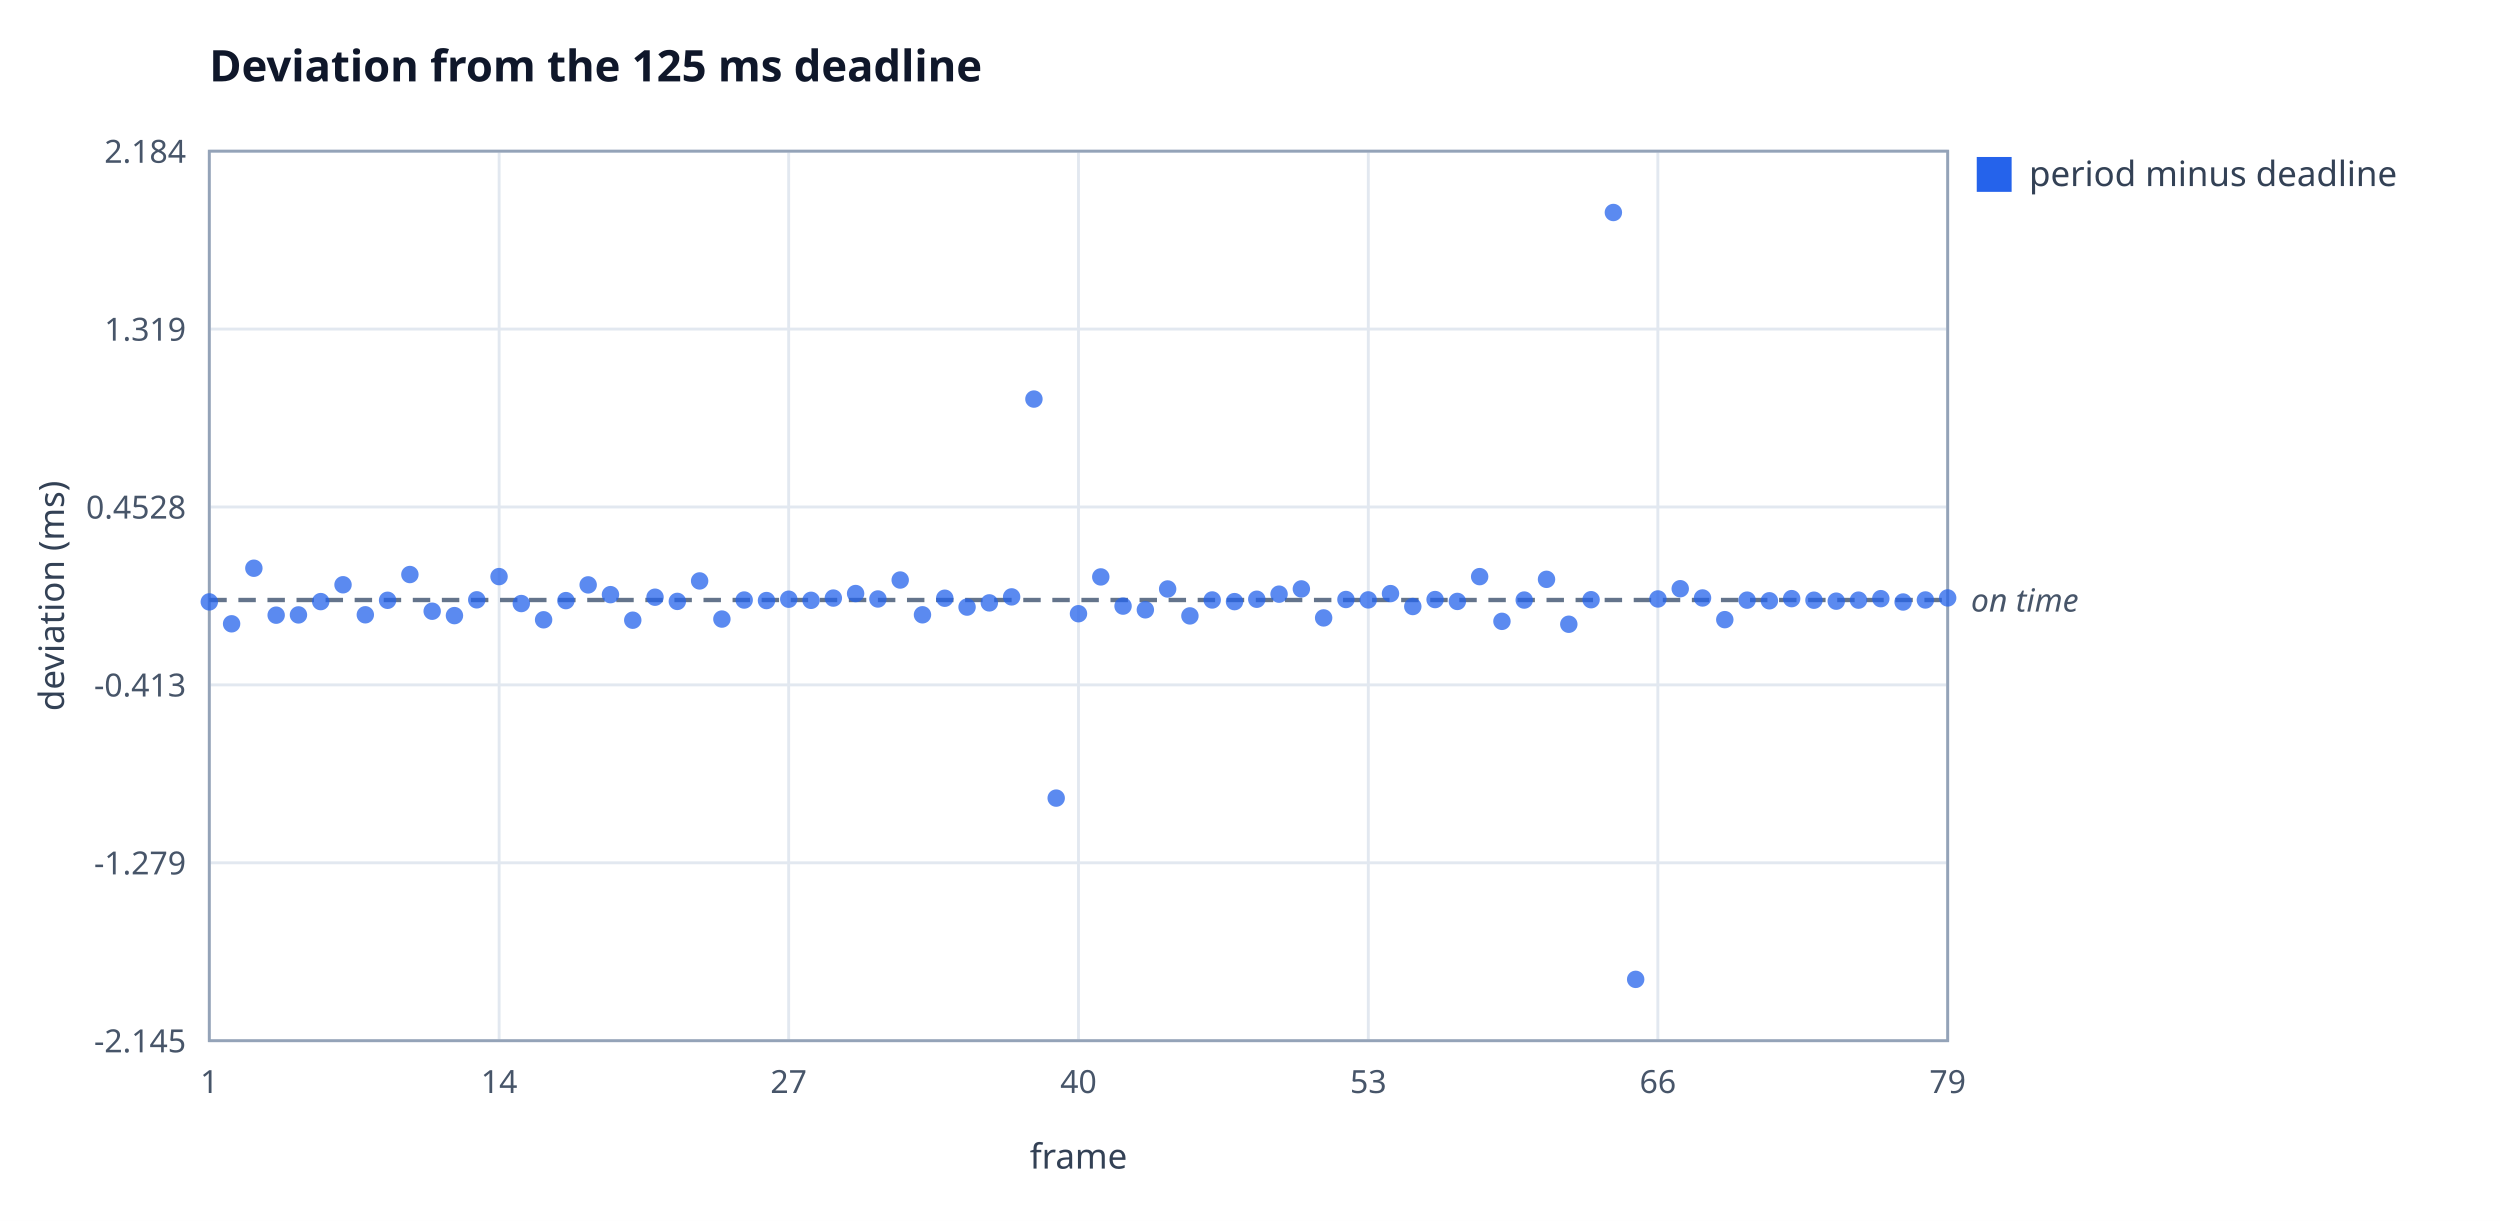
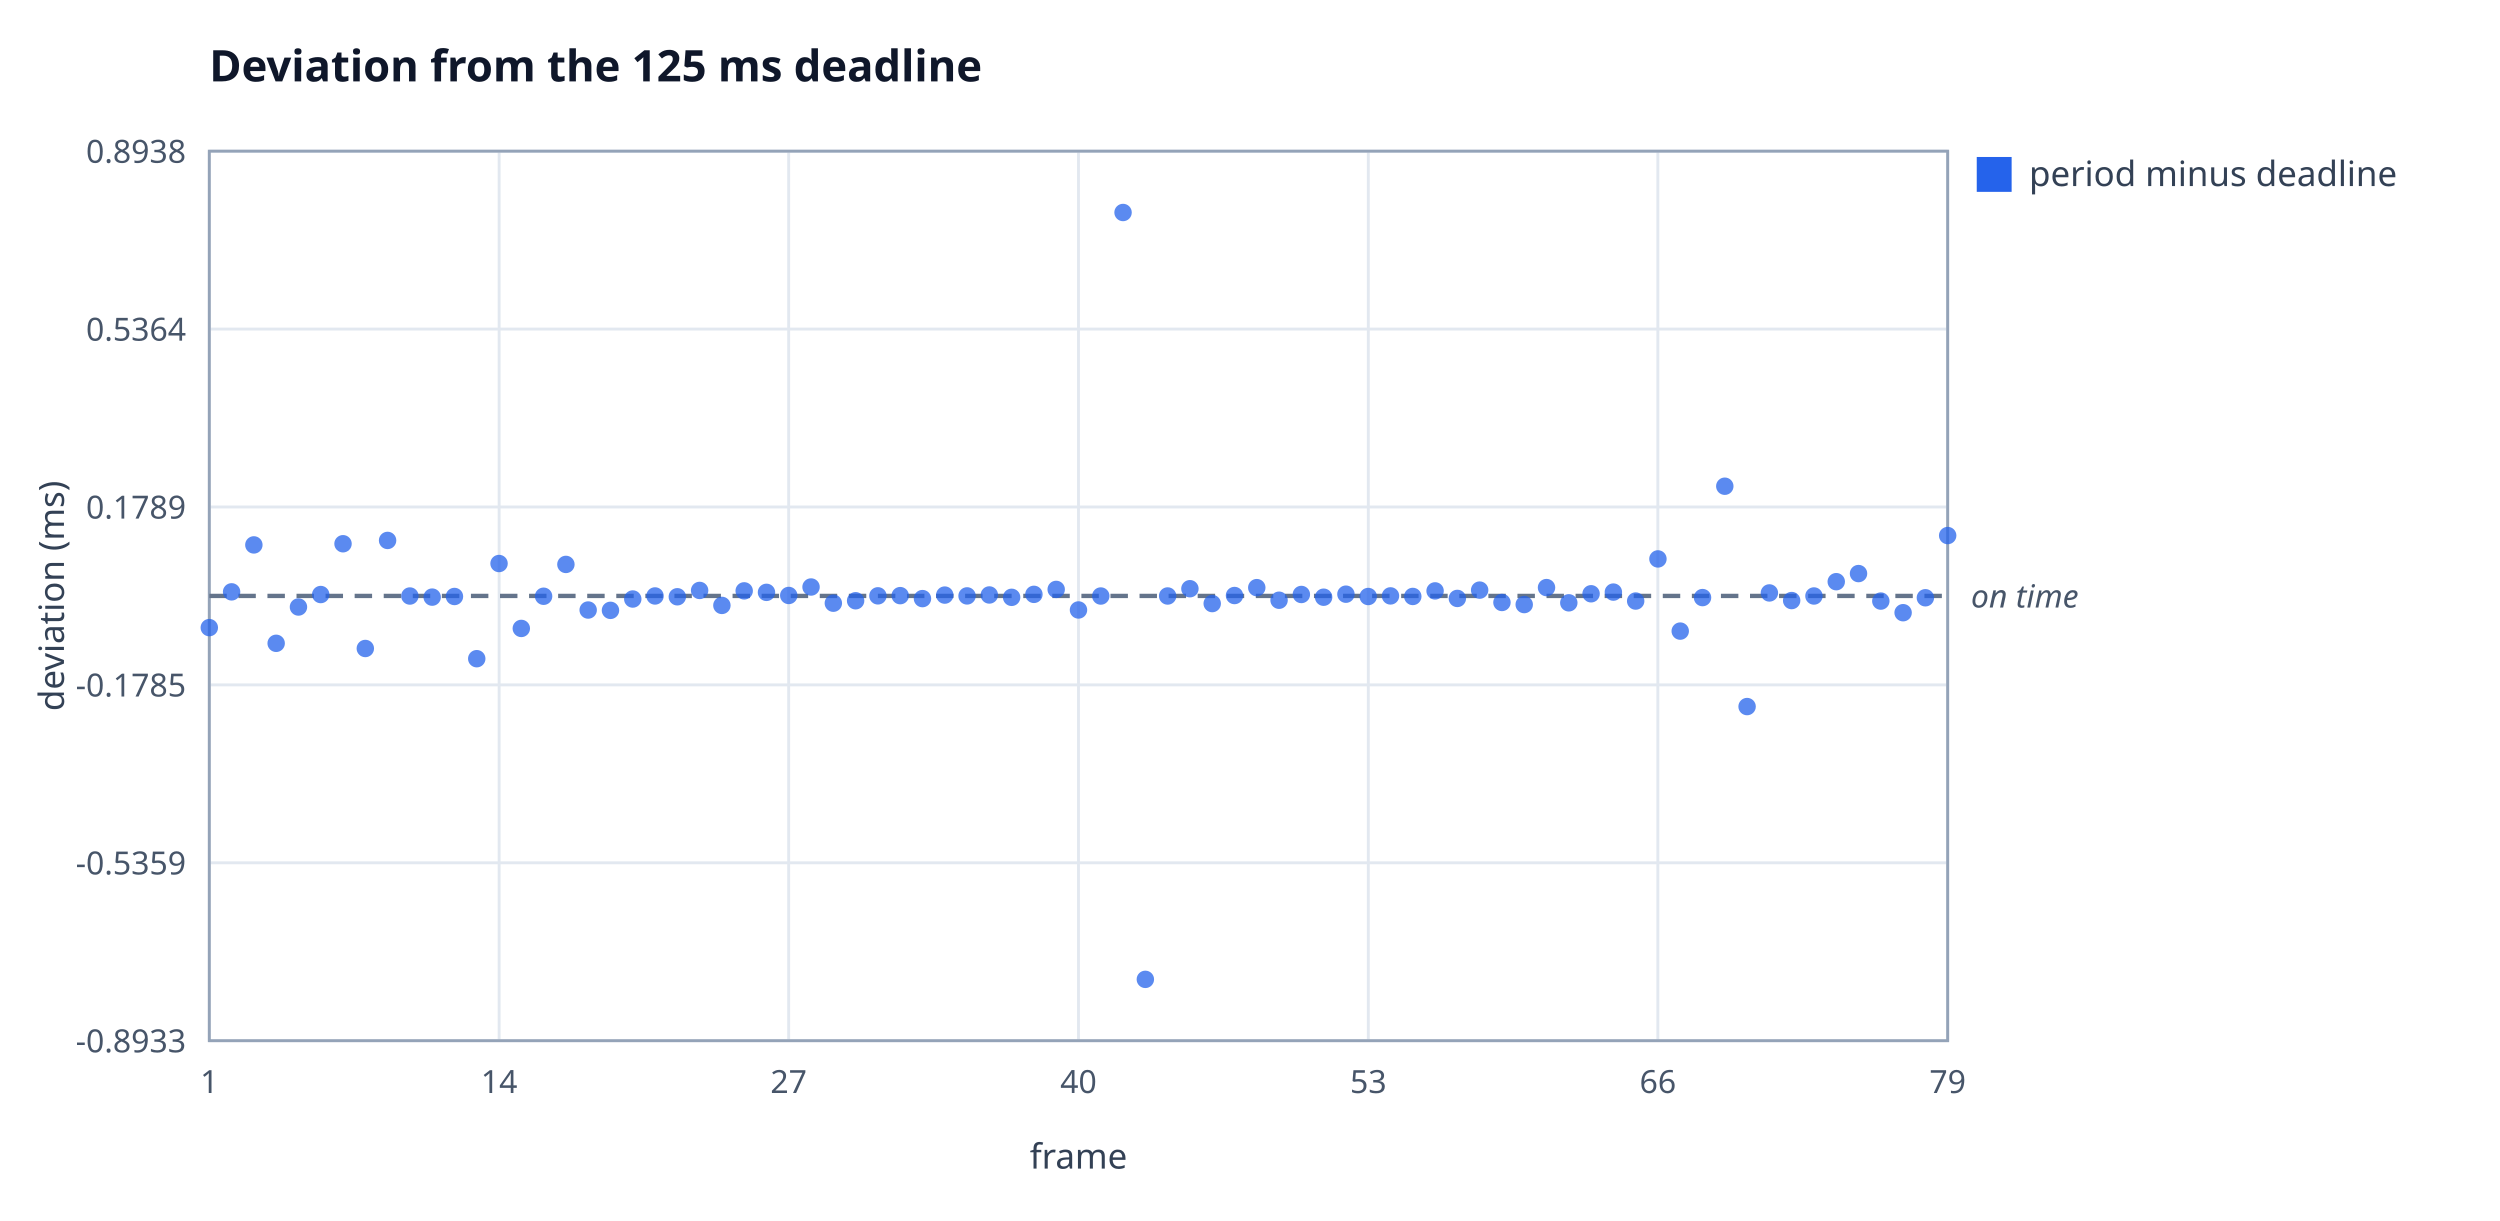
<svg xmlns="http://www.w3.org/2000/svg" viewBox="0 0 860 420" width="860" height="420" role="img" aria-label="Deviation from the 125 ms deadline">
  <style>
  .bg{fill:#ffffff}
  .frame{stroke:#94a3b8;stroke-width:1;fill:none}
  .grid{stroke:#e2e8f0;stroke-width:1}
  .tick{fill:#475569;font:11px sans-serif}
  .axis{fill:#334155;font:12px sans-serif}
  .title{fill:#0f172a;font:bold 15px sans-serif}
  .rule{stroke:#64748b;stroke-width:1.5;stroke-dasharray:6 4}
  .rulelab{fill:#475569;font:italic 11px sans-serif}
  .legend{fill:#334155;font:12px sans-serif}
  @media (prefers-color-scheme: dark){
    .bg{fill:#0b1120}
    .frame{stroke:#475569}
    .grid{stroke:#1e293b}
    .tick{fill:#94a3b8}
    .axis{fill:#cbd5e1}
    .title{fill:#f1f5f9}
    .rule{stroke:#94a3b8}
    .rulelab{fill:#94a3b8}
    .legend{fill:#cbd5e1}
  }
</style>
  <rect class="bg" x="0" y="0" width="860" height="420" />
  <text class="title" x="72.0" y="28">Deviation from the 125 ms deadline</text>
  <line class="grid" x1="72.0" y1="358.0" x2="670.0" y2="358.0" />
-   <text class="tick" x="64.0" y="362.0" text-anchor="end">-2.145</text>
+   <text class="tick" x="64.0" y="362.0" text-anchor="end">-0.8933</text>
  <line class="grid" x1="72.0" y1="296.8" x2="670.0" y2="296.8" />
-   <text class="tick" x="64.0" y="300.8" text-anchor="end">-1.279</text>
+   <text class="tick" x="64.0" y="300.8" text-anchor="end">-0.5359</text>
  <line class="grid" x1="72.0" y1="235.6" x2="670.0" y2="235.6" />
-   <text class="tick" x="64.0" y="239.6" text-anchor="end">-0.413</text>
+   <text class="tick" x="64.0" y="239.6" text-anchor="end">-0.1785</text>
  <line class="grid" x1="72.0" y1="174.4" x2="670.0" y2="174.4" />
-   <text class="tick" x="64.0" y="178.4" text-anchor="end">0.4528</text>
+   <text class="tick" x="64.0" y="178.4" text-anchor="end">0.1789</text>
  <line class="grid" x1="72.0" y1="113.2" x2="670.0" y2="113.2" />
-   <text class="tick" x="64.0" y="117.2" text-anchor="end">1.319</text>
+   <text class="tick" x="64.0" y="117.2" text-anchor="end">0.5364</text>
  <line class="grid" x1="72.0" y1="52.0" x2="670.0" y2="52.0" />
-   <text class="tick" x="64.0" y="56.0" text-anchor="end">2.184</text>
+   <text class="tick" x="64.0" y="56.0" text-anchor="end">0.8938</text>
  <line class="grid" x1="72.0" y1="52.0" x2="72.0" y2="358.0" />
  <text class="tick" x="72.0" y="376.0" text-anchor="middle">1</text>
  <line class="grid" x1="171.7" y1="52.0" x2="171.7" y2="358.0" />
  <text class="tick" x="171.7" y="376.0" text-anchor="middle">14</text>
  <line class="grid" x1="271.3" y1="52.0" x2="271.3" y2="358.0" />
  <text class="tick" x="271.3" y="376.0" text-anchor="middle">27</text>
  <line class="grid" x1="371.0" y1="52.0" x2="371.0" y2="358.0" />
  <text class="tick" x="371.0" y="376.0" text-anchor="middle">40</text>
  <line class="grid" x1="470.7" y1="52.0" x2="470.7" y2="358.0" />
  <text class="tick" x="470.7" y="376.0" text-anchor="middle">53</text>
  <line class="grid" x1="570.3" y1="52.0" x2="570.3" y2="358.0" />
  <text class="tick" x="570.3" y="376.0" text-anchor="middle">66</text>
  <line class="grid" x1="670.0" y1="52.0" x2="670.0" y2="358.0" />
  <text class="tick" x="670.0" y="376.0" text-anchor="middle">79</text>
  <rect class="frame" x="72.0" y="52.0" width="598.0" height="306.0" />
  <text class="axis" x="371.0" y="402.0" text-anchor="middle">frame</text>
  <text class="axis" x="22.0" y="205.0" text-anchor="middle" transform="rotate(-90 22.0 205.0)">deviation (ms)</text>
-   <line class="rule" x1="72.0" y1="206.4" x2="670.0" y2="206.4" />
-   <text class="rulelab" x="678.0" y="210.4">on time</text>
-   <circle cx="72.00" cy="207.05" r="3" fill="#2563eb" fill-opacity="0.75" />
-   <circle cx="79.67" cy="214.59" r="3" fill="#2563eb" fill-opacity="0.75" />
-   <circle cx="87.33" cy="195.47" r="3" fill="#2563eb" fill-opacity="0.75" />
-   <circle cx="95.00" cy="211.62" r="3" fill="#2563eb" fill-opacity="0.75" />
-   <circle cx="102.67" cy="211.53" r="3" fill="#2563eb" fill-opacity="0.75" />
-   <circle cx="110.33" cy="206.95" r="3" fill="#2563eb" fill-opacity="0.75" />
-   <circle cx="118.00" cy="201.16" r="3" fill="#2563eb" fill-opacity="0.75" />
-   <circle cx="125.67" cy="211.49" r="3" fill="#2563eb" fill-opacity="0.75" />
-   <circle cx="133.33" cy="206.50" r="3" fill="#2563eb" fill-opacity="0.75" />
-   <circle cx="141.00" cy="197.64" r="3" fill="#2563eb" fill-opacity="0.75" />
-   <circle cx="148.67" cy="210.26" r="3" fill="#2563eb" fill-opacity="0.75" />
-   <circle cx="156.33" cy="211.77" r="3" fill="#2563eb" fill-opacity="0.75" />
-   <circle cx="164.00" cy="206.34" r="3" fill="#2563eb" fill-opacity="0.75" />
-   <circle cx="171.67" cy="198.35" r="3" fill="#2563eb" fill-opacity="0.75" />
-   <circle cx="179.33" cy="207.62" r="3" fill="#2563eb" fill-opacity="0.75" />
-   <circle cx="187.00" cy="213.21" r="3" fill="#2563eb" fill-opacity="0.75" />
-   <circle cx="194.67" cy="206.61" r="3" fill="#2563eb" fill-opacity="0.75" />
-   <circle cx="202.33" cy="201.20" r="3" fill="#2563eb" fill-opacity="0.75" />
-   <circle cx="210.00" cy="204.56" r="3" fill="#2563eb" fill-opacity="0.75" />
-   <circle cx="217.67" cy="213.35" r="3" fill="#2563eb" fill-opacity="0.75" />
-   <circle cx="225.33" cy="205.44" r="3" fill="#2563eb" fill-opacity="0.75" />
-   <circle cx="233.00" cy="206.88" r="3" fill="#2563eb" fill-opacity="0.75" />
-   <circle cx="240.67" cy="199.84" r="3" fill="#2563eb" fill-opacity="0.75" />
-   <circle cx="248.33" cy="212.96" r="3" fill="#2563eb" fill-opacity="0.75" />
-   <circle cx="256.00" cy="206.41" r="3" fill="#2563eb" fill-opacity="0.75" />
-   <circle cx="263.67" cy="206.59" r="3" fill="#2563eb" fill-opacity="0.75" />
-   <circle cx="271.33" cy="206.13" r="3" fill="#2563eb" fill-opacity="0.75" />
-   <circle cx="279.00" cy="206.51" r="3" fill="#2563eb" fill-opacity="0.75" />
-   <circle cx="286.67" cy="205.74" r="3" fill="#2563eb" fill-opacity="0.75" />
-   <circle cx="294.33" cy="204.18" r="3" fill="#2563eb" fill-opacity="0.75" />
-   <circle cx="302.00" cy="206.05" r="3" fill="#2563eb" fill-opacity="0.75" />
-   <circle cx="309.67" cy="199.53" r="3" fill="#2563eb" fill-opacity="0.75" />
-   <circle cx="317.33" cy="211.49" r="3" fill="#2563eb" fill-opacity="0.75" />
-   <circle cx="325.00" cy="205.79" r="3" fill="#2563eb" fill-opacity="0.75" />
-   <circle cx="332.67" cy="208.84" r="3" fill="#2563eb" fill-opacity="0.75" />
-   <circle cx="340.33" cy="207.39" r="3" fill="#2563eb" fill-opacity="0.75" />
-   <circle cx="348.00" cy="205.33" r="3" fill="#2563eb" fill-opacity="0.75" />
-   <circle cx="355.67" cy="137.28" r="3" fill="#2563eb" fill-opacity="0.75" />
-   <circle cx="363.33" cy="274.55" r="3" fill="#2563eb" fill-opacity="0.75" />
-   <circle cx="371.00" cy="211.12" r="3" fill="#2563eb" fill-opacity="0.75" />
-   <circle cx="378.67" cy="198.46" r="3" fill="#2563eb" fill-opacity="0.75" />
-   <circle cx="386.33" cy="208.50" r="3" fill="#2563eb" fill-opacity="0.75" />
-   <circle cx="394.00" cy="209.78" r="3" fill="#2563eb" fill-opacity="0.75" />
-   <circle cx="401.67" cy="202.61" r="3" fill="#2563eb" fill-opacity="0.75" />
-   <circle cx="409.33" cy="211.87" r="3" fill="#2563eb" fill-opacity="0.75" />
-   <circle cx="417.00" cy="206.39" r="3" fill="#2563eb" fill-opacity="0.75" />
-   <circle cx="424.67" cy="206.96" r="3" fill="#2563eb" fill-opacity="0.75" />
-   <circle cx="432.33" cy="206.14" r="3" fill="#2563eb" fill-opacity="0.75" />
-   <circle cx="440.00" cy="204.39" r="3" fill="#2563eb" fill-opacity="0.75" />
-   <circle cx="447.67" cy="202.59" r="3" fill="#2563eb" fill-opacity="0.75" />
-   <circle cx="455.33" cy="212.56" r="3" fill="#2563eb" fill-opacity="0.75" />
-   <circle cx="463.00" cy="206.23" r="3" fill="#2563eb" fill-opacity="0.75" />
-   <circle cx="470.67" cy="206.36" r="3" fill="#2563eb" fill-opacity="0.75" />
-   <circle cx="478.33" cy="204.20" r="3" fill="#2563eb" fill-opacity="0.75" />
-   <circle cx="486.00" cy="208.64" r="3" fill="#2563eb" fill-opacity="0.75" />
-   <circle cx="493.67" cy="206.25" r="3" fill="#2563eb" fill-opacity="0.75" />
-   <circle cx="501.33" cy="206.89" r="3" fill="#2563eb" fill-opacity="0.75" />
-   <circle cx="509.00" cy="198.36" r="3" fill="#2563eb" fill-opacity="0.75" />
-   <circle cx="516.67" cy="213.74" r="3" fill="#2563eb" fill-opacity="0.75" />
-   <circle cx="524.33" cy="206.42" r="3" fill="#2563eb" fill-opacity="0.75" />
-   <circle cx="532.00" cy="199.29" r="3" fill="#2563eb" fill-opacity="0.75" />
-   <circle cx="539.67" cy="214.74" r="3" fill="#2563eb" fill-opacity="0.75" />
-   <circle cx="547.33" cy="206.30" r="3" fill="#2563eb" fill-opacity="0.75" />
-   <circle cx="555.00" cy="73.10" r="3" fill="#2563eb" fill-opacity="0.75" />
-   <circle cx="562.67" cy="336.90" r="3" fill="#2563eb" fill-opacity="0.75" />
-   <circle cx="570.33" cy="206.04" r="3" fill="#2563eb" fill-opacity="0.75" />
-   <circle cx="578.00" cy="202.52" r="3" fill="#2563eb" fill-opacity="0.75" />
-   <circle cx="585.67" cy="205.70" r="3" fill="#2563eb" fill-opacity="0.75" />
-   <circle cx="593.33" cy="213.16" r="3" fill="#2563eb" fill-opacity="0.75" />
-   <circle cx="601.00" cy="206.45" r="3" fill="#2563eb" fill-opacity="0.75" />
-   <circle cx="608.67" cy="206.67" r="3" fill="#2563eb" fill-opacity="0.75" />
-   <circle cx="616.33" cy="205.93" r="3" fill="#2563eb" fill-opacity="0.75" />
-   <circle cx="624.00" cy="206.47" r="3" fill="#2563eb" fill-opacity="0.75" />
-   <circle cx="631.67" cy="206.80" r="3" fill="#2563eb" fill-opacity="0.75" />
-   <circle cx="639.33" cy="206.45" r="3" fill="#2563eb" fill-opacity="0.75" />
-   <circle cx="647.00" cy="205.94" r="3" fill="#2563eb" fill-opacity="0.75" />
-   <circle cx="654.67" cy="207.09" r="3" fill="#2563eb" fill-opacity="0.75" />
-   <circle cx="662.33" cy="206.39" r="3" fill="#2563eb" fill-opacity="0.75" />
-   <circle cx="670.00" cy="205.69" r="3" fill="#2563eb" fill-opacity="0.75" />
+   <line class="rule" x1="72.0" y1="205.0" x2="670.0" y2="205.0" />
+   <text class="rulelab" x="678.0" y="209.0">on time</text>
+   <circle cx="72.00" cy="215.90" r="3" fill="#2563eb" fill-opacity="0.75" />
+   <circle cx="79.67" cy="203.60" r="3" fill="#2563eb" fill-opacity="0.75" />
+   <circle cx="87.33" cy="187.45" r="3" fill="#2563eb" fill-opacity="0.75" />
+   <circle cx="95.00" cy="221.30" r="3" fill="#2563eb" fill-opacity="0.75" />
+   <circle cx="102.67" cy="208.81" r="3" fill="#2563eb" fill-opacity="0.75" />
+   <circle cx="110.33" cy="204.52" r="3" fill="#2563eb" fill-opacity="0.75" />
+   <circle cx="118.00" cy="187.05" r="3" fill="#2563eb" fill-opacity="0.75" />
+   <circle cx="125.67" cy="223.08" r="3" fill="#2563eb" fill-opacity="0.75" />
+   <circle cx="133.33" cy="185.91" r="3" fill="#2563eb" fill-opacity="0.75" />
+   <circle cx="141.00" cy="205.03" r="3" fill="#2563eb" fill-opacity="0.75" />
+   <circle cx="148.67" cy="205.41" r="3" fill="#2563eb" fill-opacity="0.75" />
+   <circle cx="156.33" cy="205.19" r="3" fill="#2563eb" fill-opacity="0.75" />
+   <circle cx="164.00" cy="226.59" r="3" fill="#2563eb" fill-opacity="0.75" />
+   <circle cx="171.67" cy="193.85" r="3" fill="#2563eb" fill-opacity="0.75" />
+   <circle cx="179.33" cy="216.18" r="3" fill="#2563eb" fill-opacity="0.75" />
+   <circle cx="187.00" cy="205.11" r="3" fill="#2563eb" fill-opacity="0.75" />
+   <circle cx="194.67" cy="194.16" r="3" fill="#2563eb" fill-opacity="0.75" />
+   <circle cx="202.33" cy="209.85" r="3" fill="#2563eb" fill-opacity="0.75" />
+   <circle cx="210.00" cy="209.96" r="3" fill="#2563eb" fill-opacity="0.75" />
+   <circle cx="217.67" cy="206.06" r="3" fill="#2563eb" fill-opacity="0.75" />
+   <circle cx="225.33" cy="205.01" r="3" fill="#2563eb" fill-opacity="0.75" />
+   <circle cx="233.00" cy="205.29" r="3" fill="#2563eb" fill-opacity="0.75" />
+   <circle cx="240.67" cy="203.11" r="3" fill="#2563eb" fill-opacity="0.75" />
+   <circle cx="248.33" cy="208.26" r="3" fill="#2563eb" fill-opacity="0.75" />
+   <circle cx="256.00" cy="203.26" r="3" fill="#2563eb" fill-opacity="0.75" />
+   <circle cx="263.67" cy="203.77" r="3" fill="#2563eb" fill-opacity="0.75" />
+   <circle cx="271.33" cy="204.84" r="3" fill="#2563eb" fill-opacity="0.75" />
+   <circle cx="279.00" cy="201.93" r="3" fill="#2563eb" fill-opacity="0.75" />
+   <circle cx="286.67" cy="207.50" r="3" fill="#2563eb" fill-opacity="0.75" />
+   <circle cx="294.33" cy="206.66" r="3" fill="#2563eb" fill-opacity="0.75" />
+   <circle cx="302.00" cy="204.97" r="3" fill="#2563eb" fill-opacity="0.75" />
+   <circle cx="309.67" cy="204.90" r="3" fill="#2563eb" fill-opacity="0.75" />
+   <circle cx="317.33" cy="205.92" r="3" fill="#2563eb" fill-opacity="0.75" />
+   <circle cx="325.00" cy="204.71" r="3" fill="#2563eb" fill-opacity="0.75" />
+   <circle cx="332.67" cy="204.99" r="3" fill="#2563eb" fill-opacity="0.75" />
+   <circle cx="340.33" cy="204.67" r="3" fill="#2563eb" fill-opacity="0.75" />
+   <circle cx="348.00" cy="205.48" r="3" fill="#2563eb" fill-opacity="0.75" />
+   <circle cx="355.67" cy="204.46" r="3" fill="#2563eb" fill-opacity="0.75" />
+   <circle cx="363.33" cy="202.76" r="3" fill="#2563eb" fill-opacity="0.75" />
+   <circle cx="371.00" cy="209.83" r="3" fill="#2563eb" fill-opacity="0.75" />
+   <circle cx="378.67" cy="205.03" r="3" fill="#2563eb" fill-opacity="0.75" />
+   <circle cx="386.33" cy="73.10" r="3" fill="#2563eb" fill-opacity="0.75" />
+   <circle cx="394.00" cy="336.90" r="3" fill="#2563eb" fill-opacity="0.75" />
+   <circle cx="401.67" cy="205.02" r="3" fill="#2563eb" fill-opacity="0.75" />
+   <circle cx="409.33" cy="202.52" r="3" fill="#2563eb" fill-opacity="0.75" />
+   <circle cx="417.00" cy="207.63" r="3" fill="#2563eb" fill-opacity="0.75" />
+   <circle cx="424.67" cy="204.86" r="3" fill="#2563eb" fill-opacity="0.75" />
+   <circle cx="432.33" cy="202.15" r="3" fill="#2563eb" fill-opacity="0.75" />
+   <circle cx="440.00" cy="206.48" r="3" fill="#2563eb" fill-opacity="0.75" />
+   <circle cx="447.67" cy="204.50" r="3" fill="#2563eb" fill-opacity="0.75" />
+   <circle cx="455.33" cy="205.44" r="3" fill="#2563eb" fill-opacity="0.75" />
+   <circle cx="463.00" cy="204.40" r="3" fill="#2563eb" fill-opacity="0.75" />
+   <circle cx="470.67" cy="205.20" r="3" fill="#2563eb" fill-opacity="0.75" />
+   <circle cx="478.33" cy="204.99" r="3" fill="#2563eb" fill-opacity="0.75" />
+   <circle cx="486.00" cy="205.18" r="3" fill="#2563eb" fill-opacity="0.75" />
+   <circle cx="493.67" cy="203.27" r="3" fill="#2563eb" fill-opacity="0.75" />
+   <circle cx="501.33" cy="205.86" r="3" fill="#2563eb" fill-opacity="0.75" />
+   <circle cx="509.00" cy="203.00" r="3" fill="#2563eb" fill-opacity="0.75" />
+   <circle cx="516.67" cy="207.25" r="3" fill="#2563eb" fill-opacity="0.75" />
+   <circle cx="524.33" cy="207.97" r="3" fill="#2563eb" fill-opacity="0.75" />
+   <circle cx="532.00" cy="202.13" r="3" fill="#2563eb" fill-opacity="0.75" />
+   <circle cx="539.67" cy="207.37" r="3" fill="#2563eb" fill-opacity="0.75" />
+   <circle cx="547.33" cy="204.26" r="3" fill="#2563eb" fill-opacity="0.75" />
+   <circle cx="555.00" cy="203.68" r="3" fill="#2563eb" fill-opacity="0.75" />
+   <circle cx="562.67" cy="206.76" r="3" fill="#2563eb" fill-opacity="0.75" />
+   <circle cx="570.33" cy="192.27" r="3" fill="#2563eb" fill-opacity="0.75" />
+   <circle cx="578.00" cy="217.10" r="3" fill="#2563eb" fill-opacity="0.75" />
+   <circle cx="585.67" cy="205.57" r="3" fill="#2563eb" fill-opacity="0.75" />
+   <circle cx="593.33" cy="167.26" r="3" fill="#2563eb" fill-opacity="0.75" />
+   <circle cx="601.00" cy="243.06" r="3" fill="#2563eb" fill-opacity="0.75" />
+   <circle cx="608.67" cy="203.97" r="3" fill="#2563eb" fill-opacity="0.75" />
+   <circle cx="616.33" cy="206.59" r="3" fill="#2563eb" fill-opacity="0.75" />
+   <circle cx="624.00" cy="205.02" r="3" fill="#2563eb" fill-opacity="0.75" />
+   <circle cx="631.67" cy="200.10" r="3" fill="#2563eb" fill-opacity="0.75" />
+   <circle cx="639.33" cy="197.31" r="3" fill="#2563eb" fill-opacity="0.75" />
+   <circle cx="647.00" cy="206.77" r="3" fill="#2563eb" fill-opacity="0.75" />
+   <circle cx="654.67" cy="210.77" r="3" fill="#2563eb" fill-opacity="0.75" />
+   <circle cx="662.33" cy="205.63" r="3" fill="#2563eb" fill-opacity="0.75" />
+   <circle cx="670.00" cy="184.23" r="3" fill="#2563eb" fill-opacity="0.75" />
  <rect x="680.0" y="54.0" width="12" height="12" fill="#2563eb" />
  <text class="legend" x="698.0" y="64.0">period minus deadline</text>
</svg>
